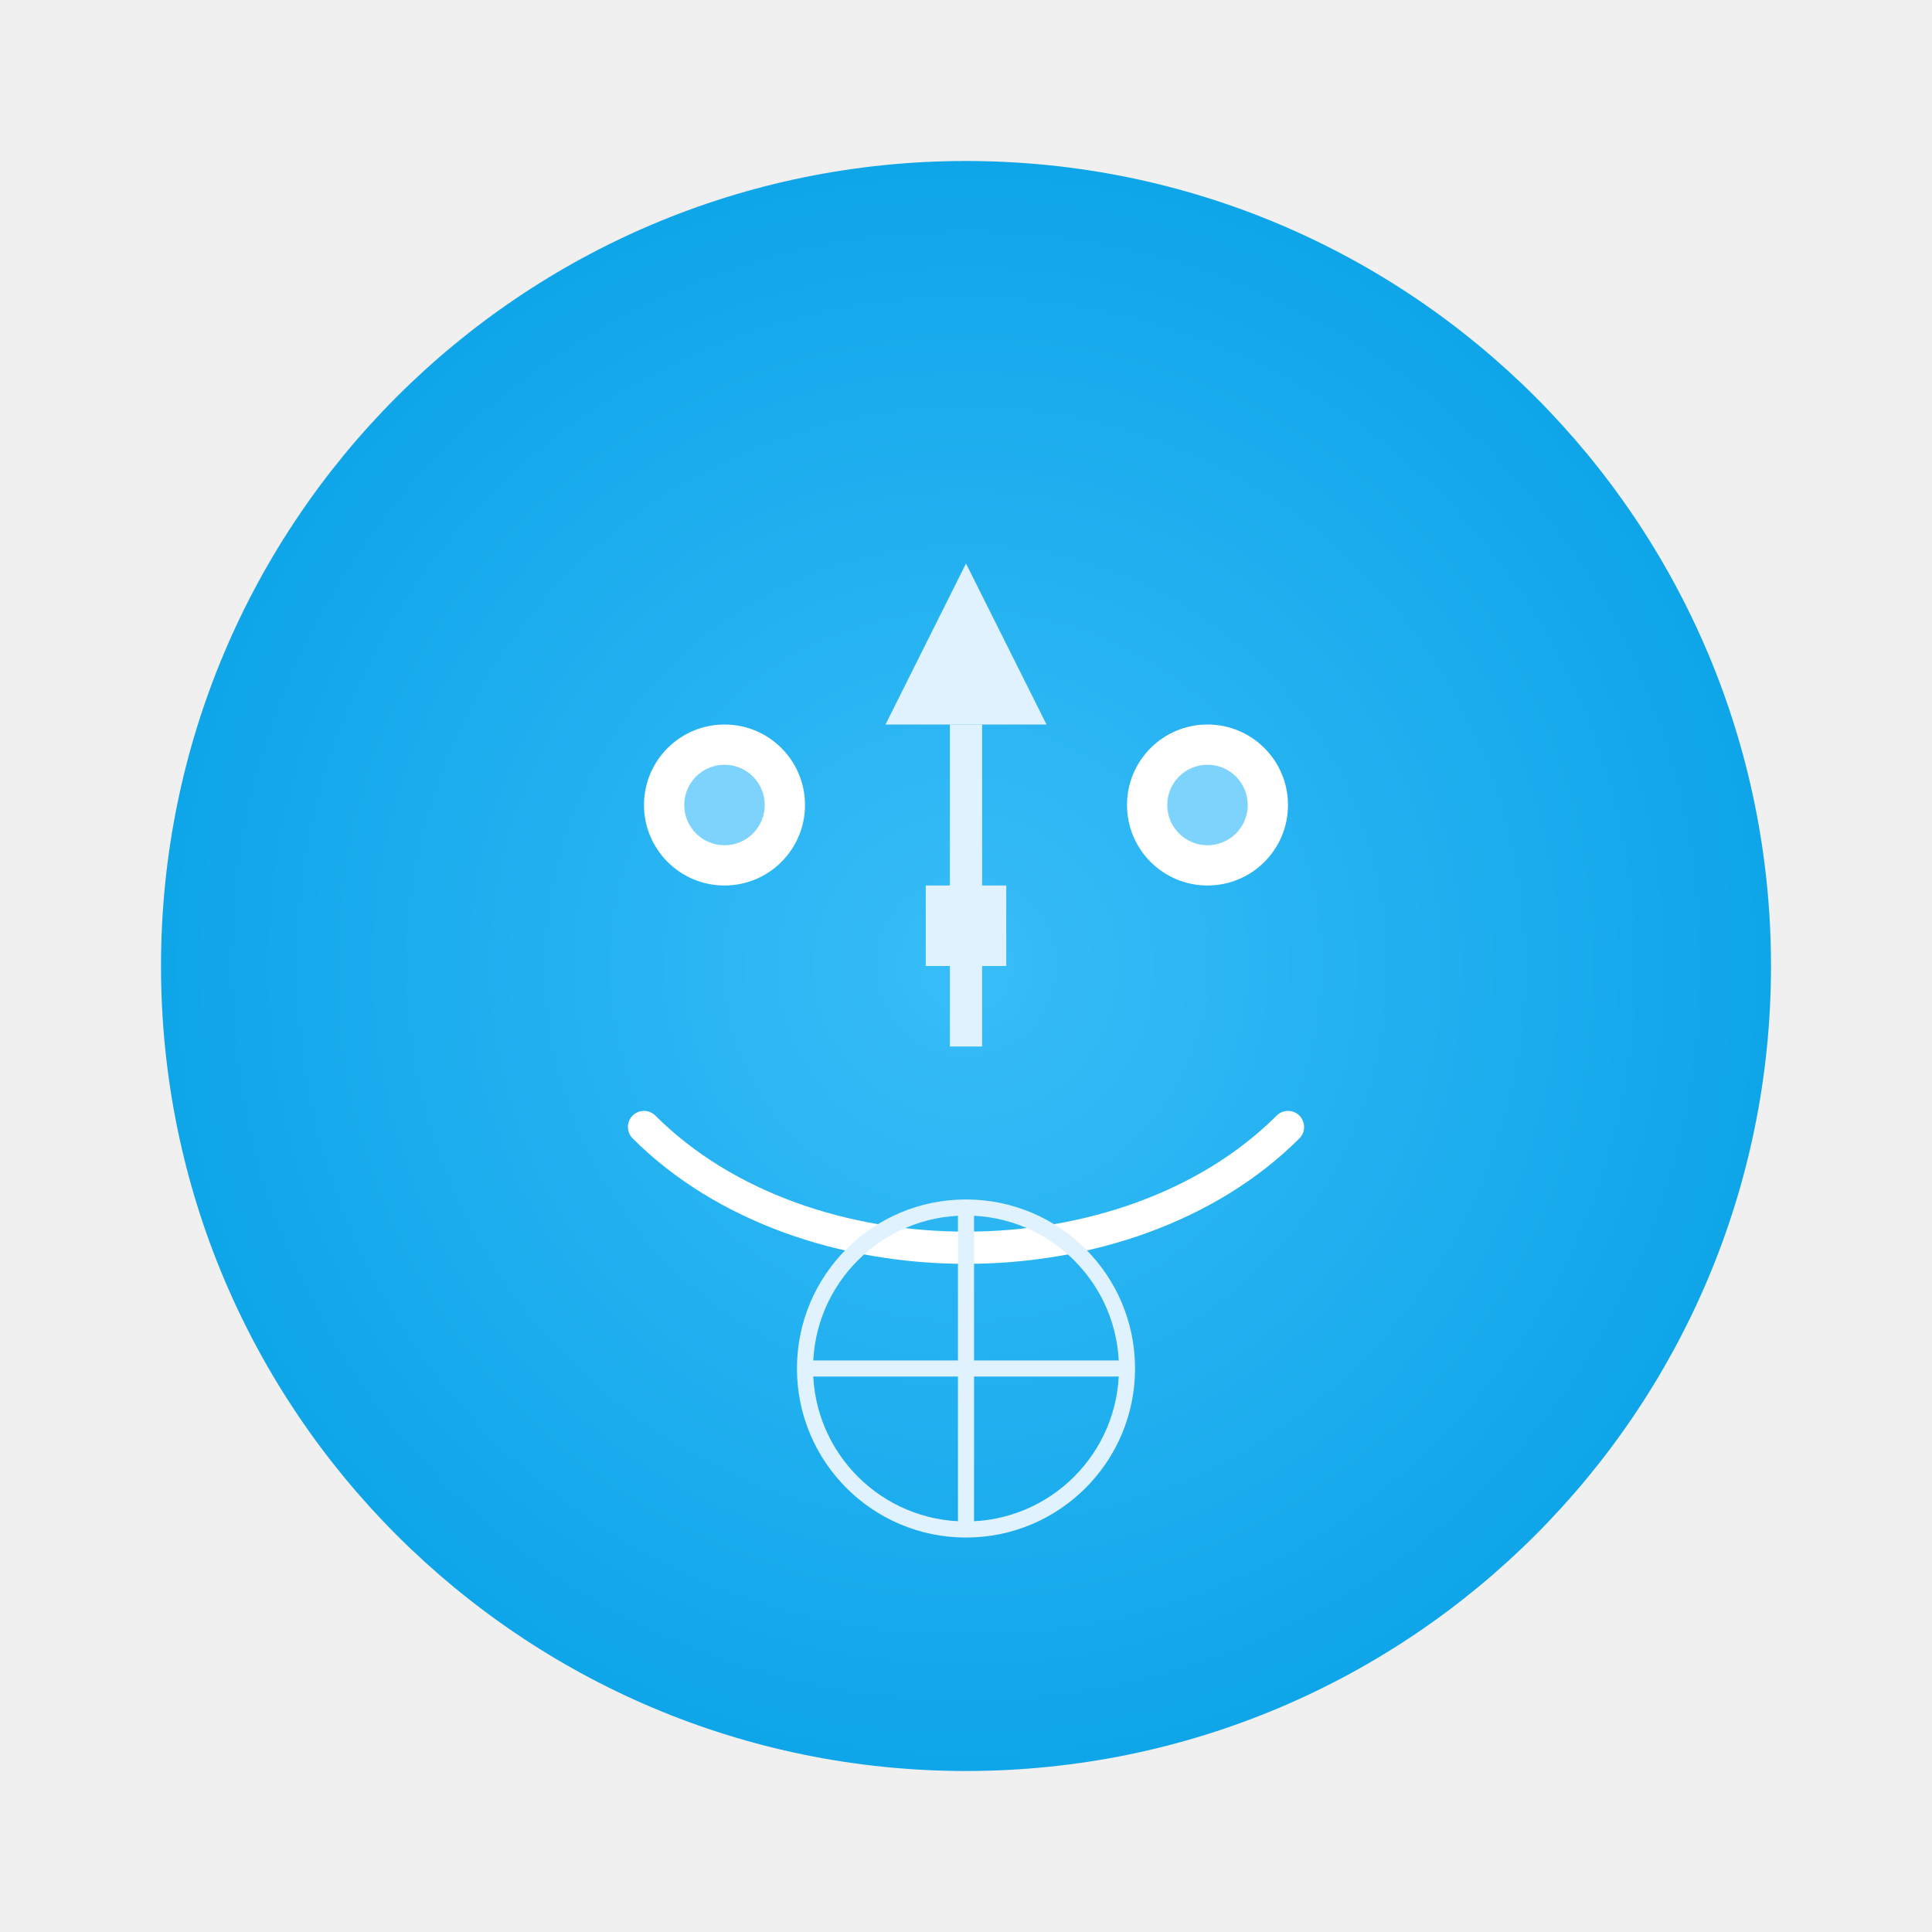
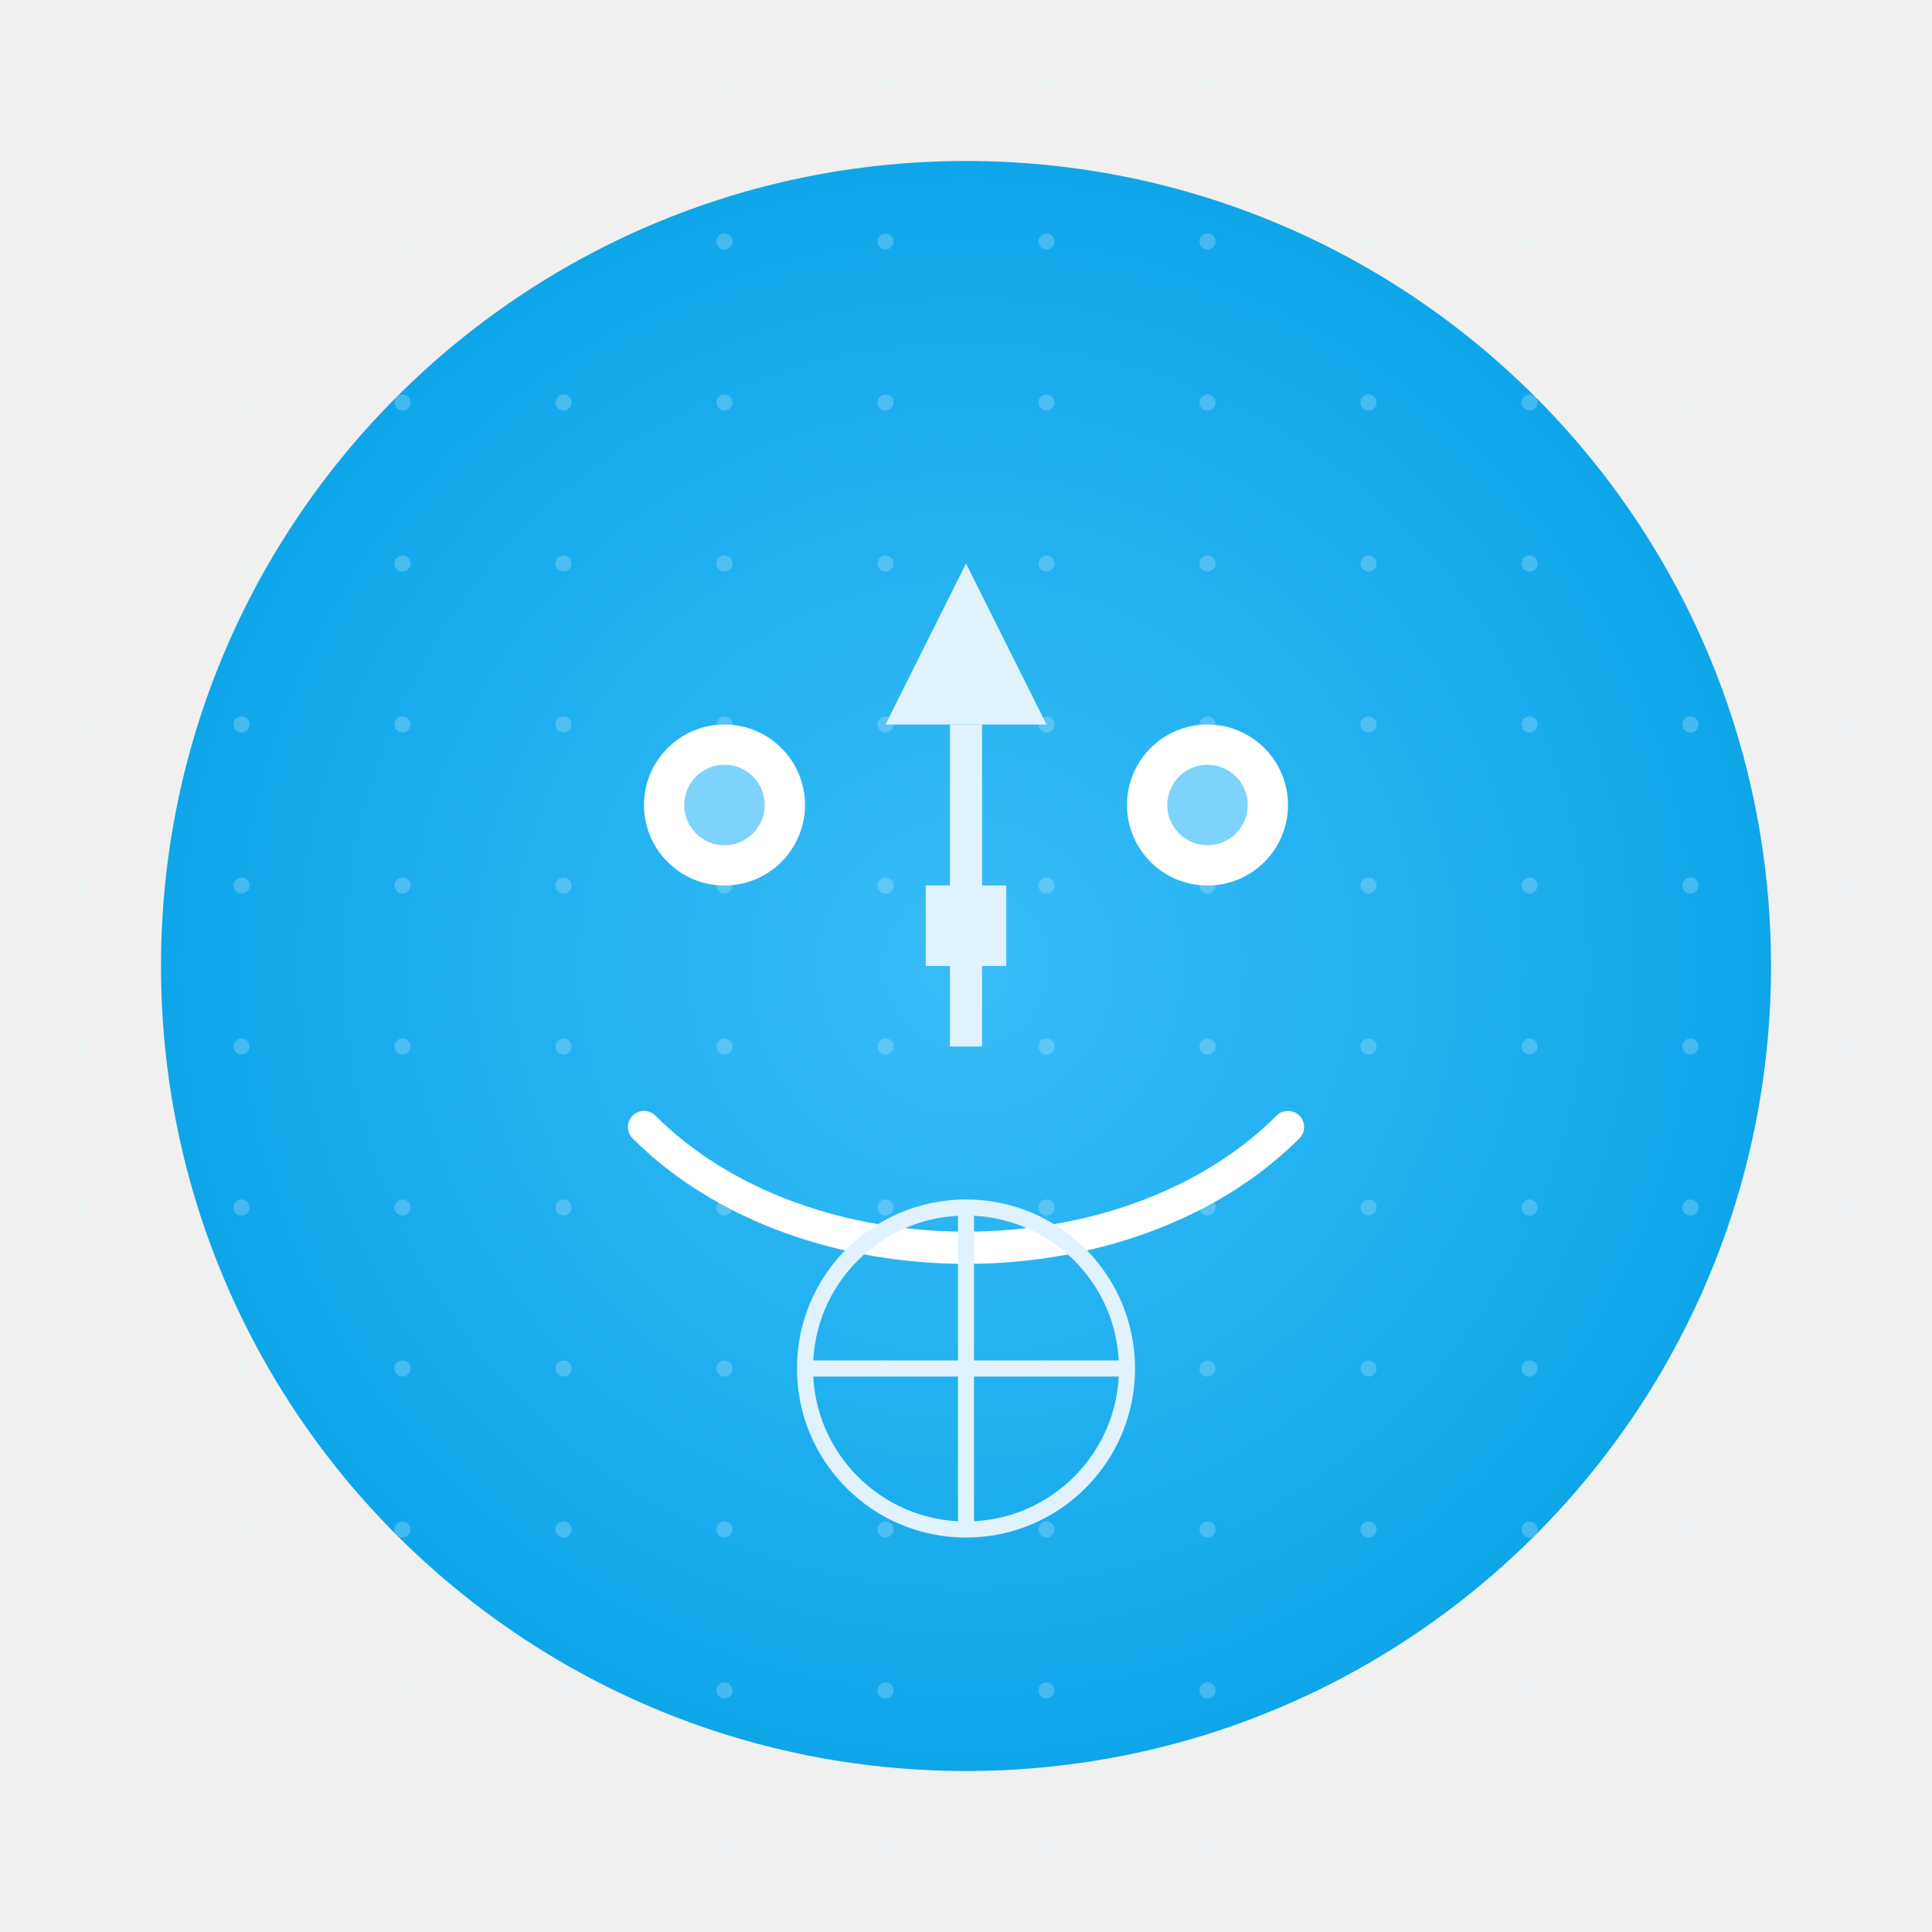
<svg xmlns="http://www.w3.org/2000/svg" width="240" height="240" viewBox="0 0 240 240" fill="none">
  <circle cx="120" cy="120" r="100" fill="url(#faceGradient)" />
-   <defs>
-     <radialGradient id="faceGradient" cx="50%" cy="50%" r="50%" fx="50%" fy="50%">
-       <stop offset="0%" stop-color="#38BDF8" />
-       <stop offset="100%" stop-color="#0EA5E9" />
-     </radialGradient>
-   </defs>
+   <circle cx="120" cy="120" r="120" fill="url(#patternGlobo)" opacity="0.25" />
  <circle cx="90" cy="100" r="10" fill="white" />
  <circle cx="150" cy="100" r="10" fill="white" />
  <circle cx="90" cy="100" r="5" fill="#7DD3FC" />
  <circle cx="150" cy="100" r="5" fill="#7DD3FC" />
  <path d="M80 140C100 160 140 160 160 140" stroke="white" stroke-width="4" stroke-linecap="round" />
  <path d="M120 70L130 90H110L120 70Z" fill="#E0F2FE" />
  <rect x="118" y="90" width="4" height="40" fill="#E0F2FE" />
  <path d="M115 110H125V120H115V110Z" fill="#E0F2FE" />
  <circle cx="120" cy="170" r="20" stroke="#E0F2FE" stroke-width="2" />
  <path d="M100 170H140" stroke="#E0F2FE" stroke-width="2" />
  <path d="M120 150V190" stroke="#E0F2FE" stroke-width="2" />
+   <defs>
+     <radialGradient id="faceGradient" cx="50%" cy="50%" r="50%" fx="50%" fy="50%">
+       <stop offset="0%" stop-color="#38BDF8" />
+       <stop offset="100%" stop-color="#0EA5E9" />
+     </radialGradient>
+     <pattern id="patternGlobo" x="0" y="0" width="20" height="20" patternUnits="userSpaceOnUse">
+       <circle cx="10" cy="10" r="1" fill="#E0F2FE" />
+     </pattern>
+   </defs>
</svg>
